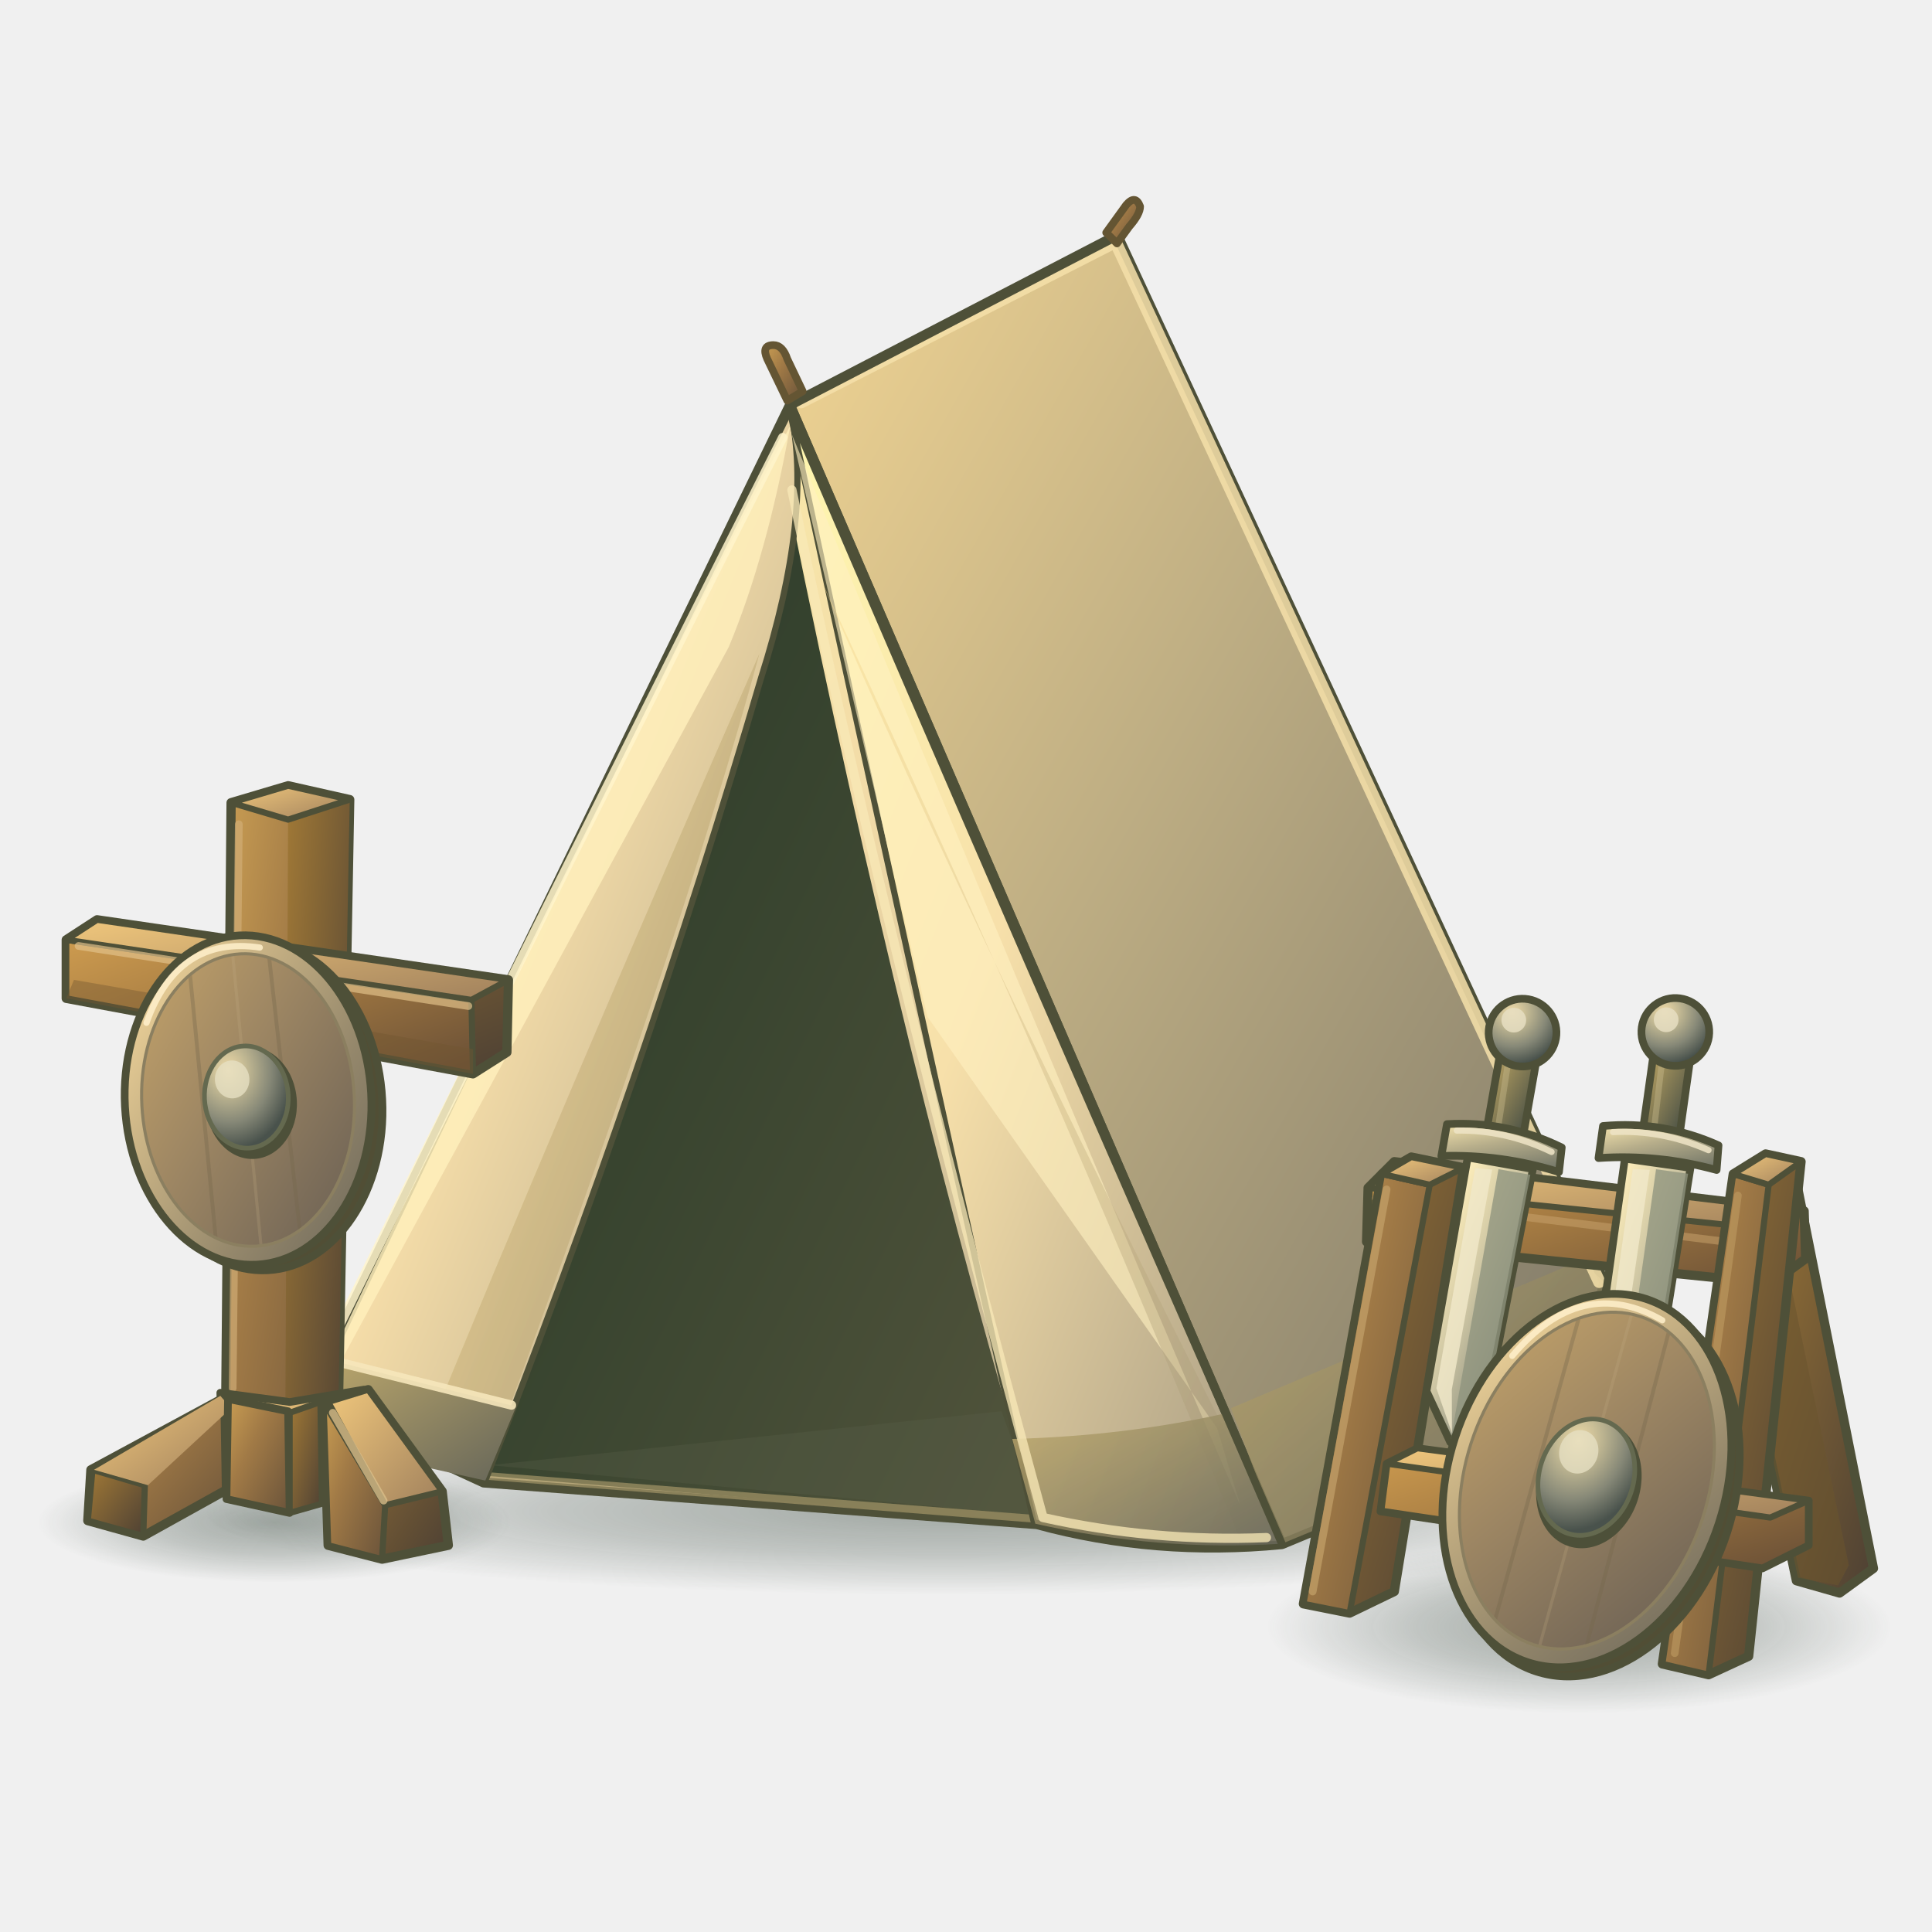
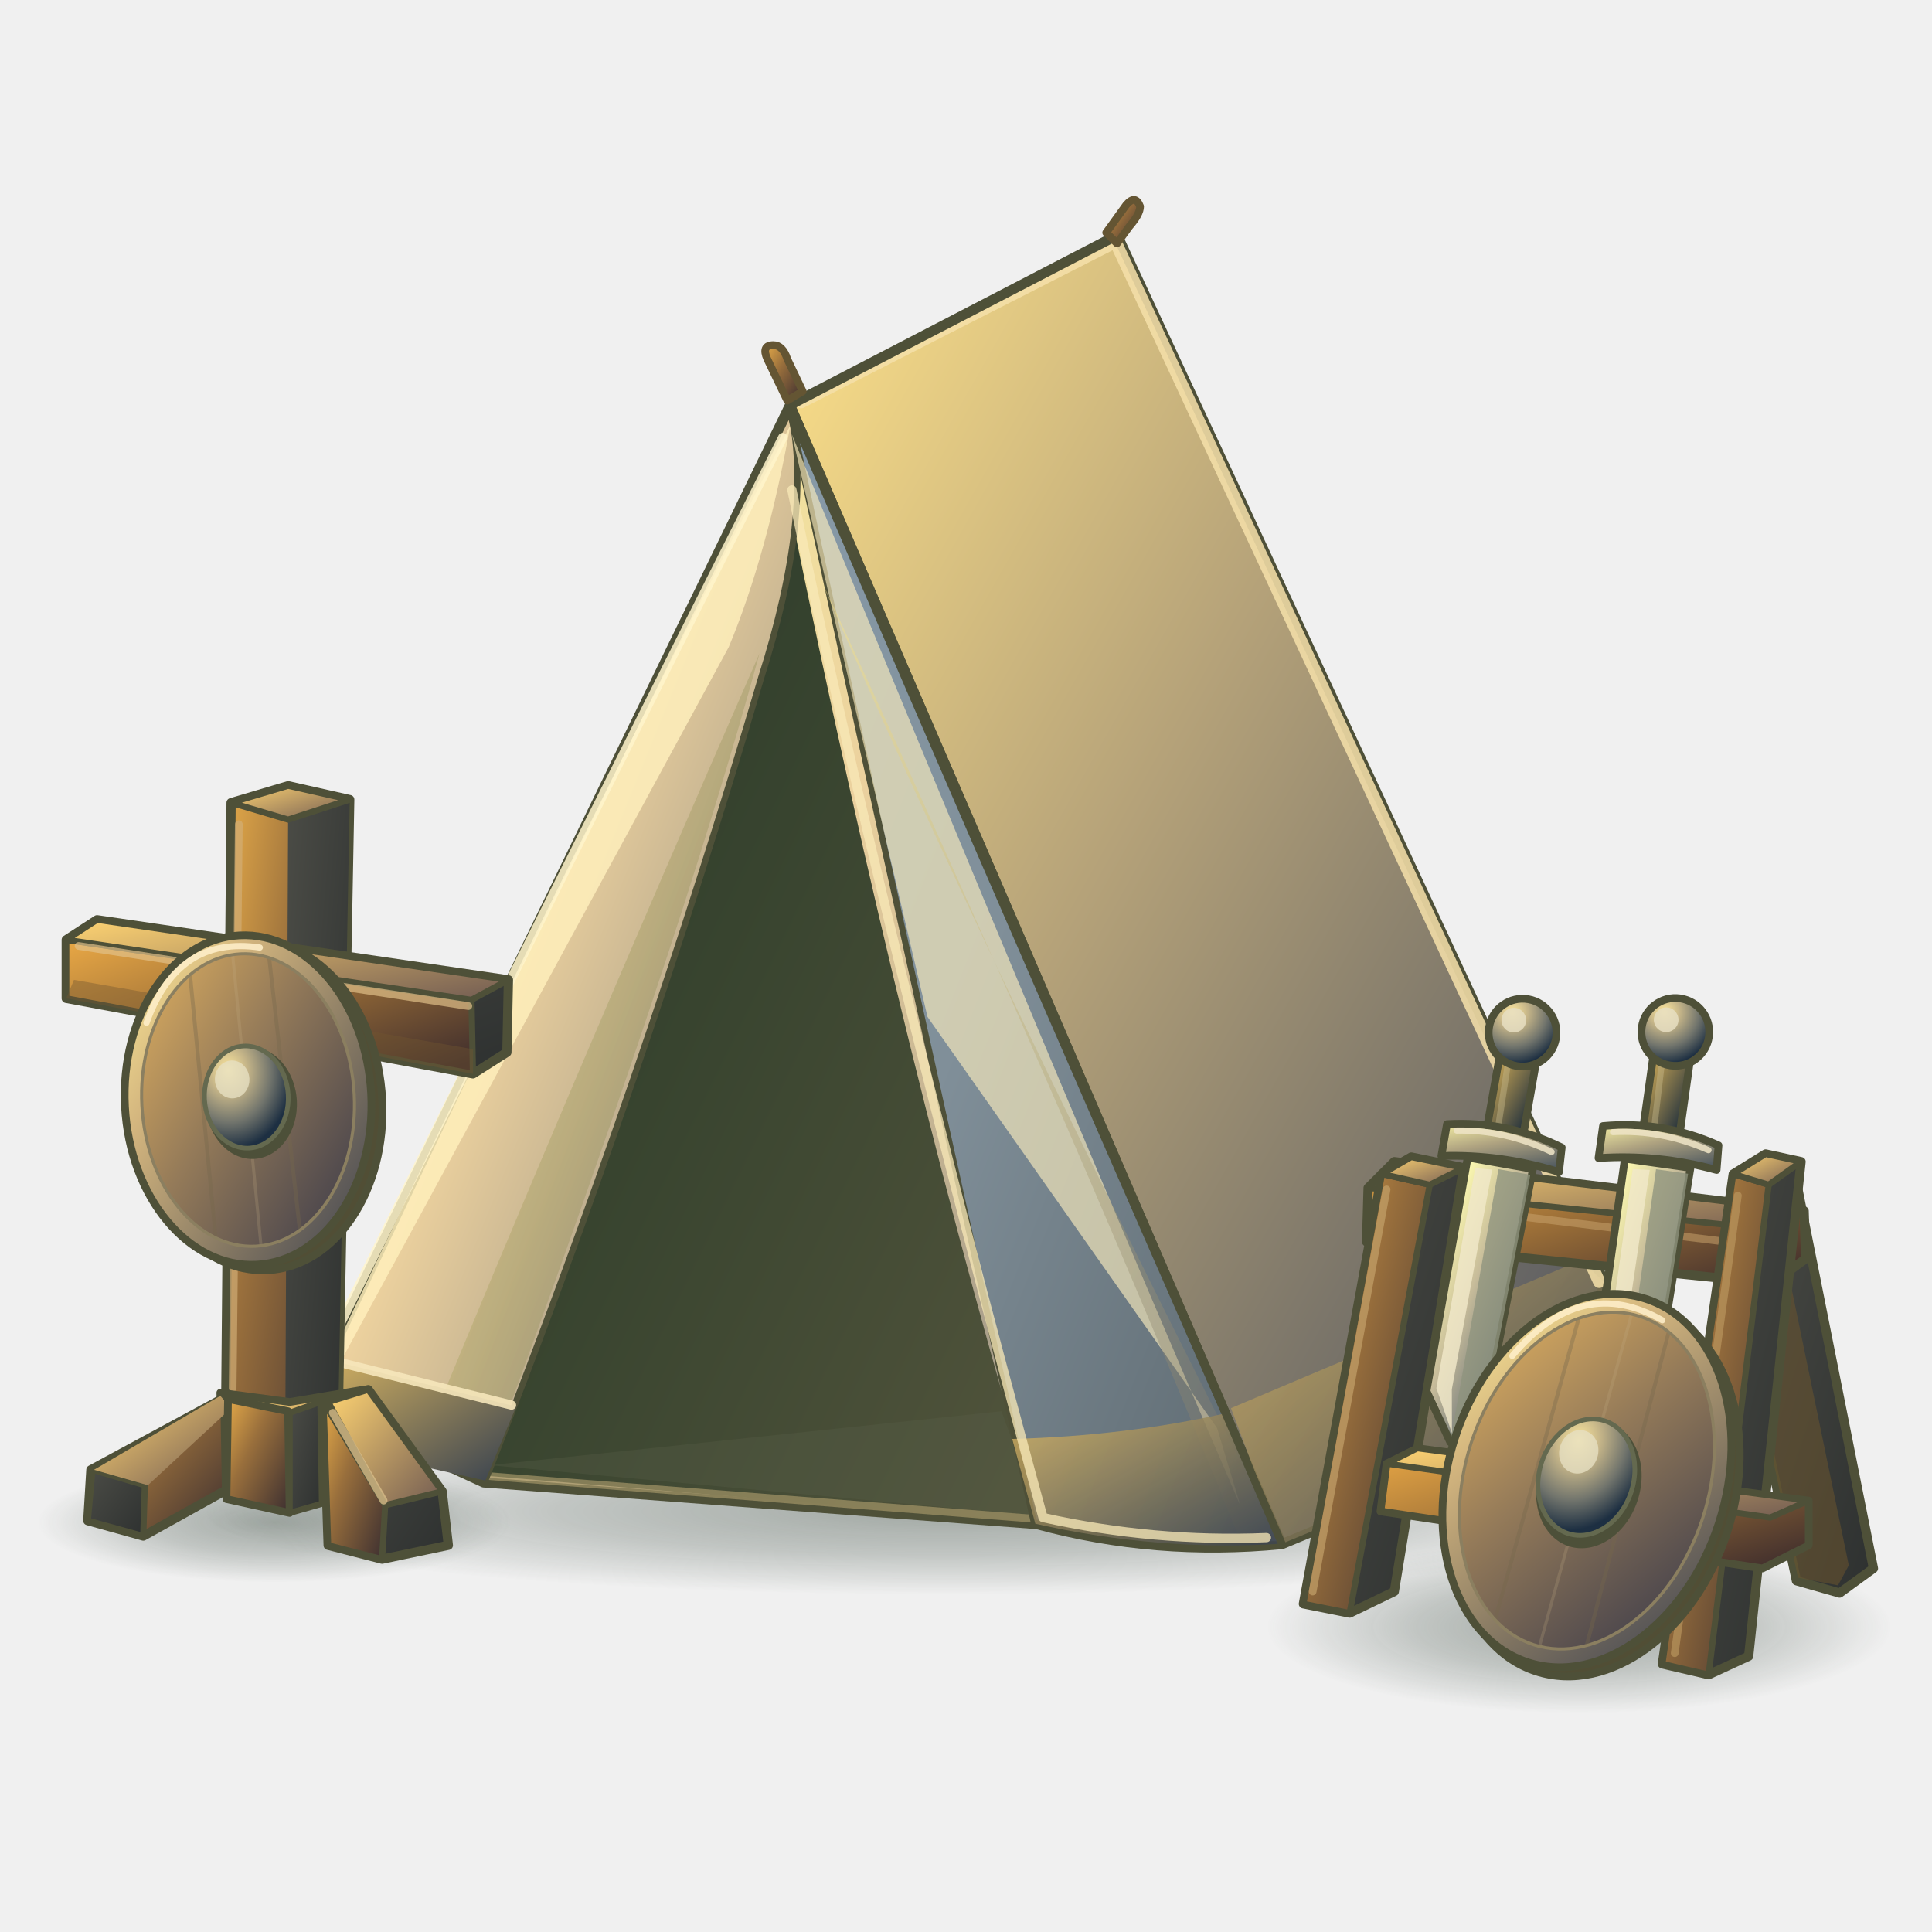
<svg xmlns="http://www.w3.org/2000/svg" width="512" height="512" viewBox="0 0 1254 1254" role="img" aria-labelledby="title description">
  <defs>
    <linearGradient id="canvas-side" x1="0%" y1="0%" x2="100%" y2="90%">
-       <stop offset="0%" stop-color="#f2d593" stop-opacity="1" />
-       <stop offset="45%" stop-color="#bdad83" stop-opacity="1" />
-       <stop offset="100%" stop-color="#807a69" stop-opacity="1" />
+       <stop offset="0%" stop-color="#ffe289" stop-opacity="1" />
+       <stop offset="45%" stop-color="#b5a279" stop-opacity="1" />
+       <stop offset="100%" stop-color="#54575f" stop-opacity="1" />
    </linearGradient>
    <linearGradient id="canvas-front" x1="0%" y1="0%" x2="100%" y2="90%">
-       <stop offset="0%" stop-color="#fff7ac" stop-opacity="1" />
-       <stop offset="48%" stop-color="#f3dca8" stop-opacity="1" />
-       <stop offset="100%" stop-color="#aba288" stop-opacity="1" />
+       <stop offset="0%" stop-color="#ffffa2" stop-opacity="1" />
+       <stop offset="48%" stop-color="#ebd19e" stop-opacity="1" />
+       <stop offset="100%" stop-color="#7f7f7e" stop-opacity="1" />
    </linearGradient>
    <linearGradient id="left-flap" x1="0%" y1="0%" x2="100%" y2="90%">
-       <stop offset="0%" stop-color="#fff9b6" stop-opacity="1" />
-       <stop offset="48%" stop-color="#f4dca8" stop-opacity="1" />
-       <stop offset="100%" stop-color="#a79e84" stop-opacity="1" />
+       <stop offset="0%" stop-color="#ffffac" stop-opacity="1" />
+       <stop offset="48%" stop-color="#ecd19e" stop-opacity="1" />
+       <stop offset="100%" stop-color="#7b7b7a" stop-opacity="1" />
    </linearGradient>
    <linearGradient id="right-flap" x1="0%" y1="0%" x2="100%" y2="90%">
-       <stop offset="0%" stop-color="#fff7b0" stop-opacity="1" />
-       <stop offset="46%" stop-color="#f7e0aa" stop-opacity="1" />
-       <stop offset="100%" stop-color="#ab9f85" stop-opacity="1" />
+       <stop offset="0%" stop-color="#879aa8" stop-opacity="1" />
+       <stop offset="46%" stop-color="#808f99" stop-opacity="1" />
+       <stop offset="100%" stop-color="#5f6b72" stop-opacity="1" />
    </linearGradient>
    <linearGradient id="canvas-fold" x1="0%" y1="0%" x2="100%" y2="90%">
-       <stop offset="0%" stop-color="#fbdb8f" stop-opacity="1" />
-       <stop offset="100%" stop-color="#a19577" stop-opacity="1" />
+       <stop offset="0%" stop-color="#ffe885" stop-opacity="1" />
+       <stop offset="100%" stop-color="#75726d" stop-opacity="1" />
    </linearGradient>
    <linearGradient id="entrance-shadow" x1="0%" y1="0%" x2="100%" y2="90%">
      <stop offset="0%" stop-color="#28382a" stop-opacity="1" />
      <stop offset="45%" stop-color="#38442f" stop-opacity="1" />
      <stop offset="100%" stop-color="#50533b" stop-opacity="1" />
    </linearGradient>
    <linearGradient id="canvas-hem" x1="0%" y1="0%" x2="100%" y2="90%">
-       <stop offset="0%" stop-color="#bea96c" stop-opacity="1" />
-       <stop offset="100%" stop-color="#6a695a" stop-opacity="1" />
+       <stop offset="0%" stop-color="#dab662" stop-opacity="1" />
+       <stop offset="100%" stop-color="#3e4650" stop-opacity="1" />
    </linearGradient>
    <linearGradient id="timber-front" x1="0%" y1="0%" x2="100%" y2="90%">
-       <stop offset="0%" stop-color="#ca9e53" stop-opacity="1" />
-       <stop offset="42%" stop-color="#a17a46" stop-opacity="1" />
-       <stop offset="100%" stop-color="#6e563b" stop-opacity="1" />
+       <stop offset="0%" stop-color="#e6ab49" stop-opacity="1" />
+       <stop offset="42%" stop-color="#996f3c" stop-opacity="1" />
+       <stop offset="100%" stop-color="#423331" stop-opacity="1" />
    </linearGradient>
    <linearGradient id="timber-side" x1="0%" y1="0%" x2="100%" y2="90%">
-       <stop offset="0%" stop-color="#a17936" stop-opacity="1" />
-       <stop offset="100%" stop-color="#514334" stop-opacity="1" />
+       <stop offset="0%" stop-color="#4b4c46" stop-opacity="1" />
+       <stop offset="100%" stop-color="#2f3231" stop-opacity="1" />
    </linearGradient>
    <linearGradient id="timber-top" x1="0%" y1="0%" x2="100%" y2="90%">
-       <stop offset="0%" stop-color="#f0c77c" stop-opacity="1" />
-       <stop offset="100%" stop-color="#a4845e" stop-opacity="1" />
+       <stop offset="0%" stop-color="#ffd472" stop-opacity="1" />
+       <stop offset="100%" stop-color="#786154" stop-opacity="1" />
    </linearGradient>
    <linearGradient id="rail-front" x1="0%" y1="0%" x2="100%" y2="90%">
-       <stop offset="0%" stop-color="#cd9b4f" stop-opacity="1" />
-       <stop offset="50%" stop-color="#a17841" stop-opacity="1" />
-       <stop offset="100%" stop-color="#6d5237" stop-opacity="1" />
+       <stop offset="0%" stop-color="#e9a845" stop-opacity="1" />
+       <stop offset="50%" stop-color="#996d37" stop-opacity="1" />
+       <stop offset="100%" stop-color="#412f2d" stop-opacity="1" />
    </linearGradient>
    <linearGradient id="shield-rim" x1="0%" y1="0%" x2="100%" y2="90%">
-       <stop offset="0%" stop-color="#fee0a3" stop-opacity="1" />
-       <stop offset="30%" stop-color="#cfb888" stop-opacity="1" />
-       <stop offset="70%" stop-color="#94876b" stop-opacity="1" />
-       <stop offset="100%" stop-color="#706a5c" stop-opacity="1" />
+       <stop offset="0%" stop-color="#ffed99" stop-opacity="1" />
+       <stop offset="30%" stop-color="#d3b57e" stop-opacity="1" />
+       <stop offset="70%" stop-color="#807461" stop-opacity="1" />
+       <stop offset="100%" stop-color="#444752" stop-opacity="1" />
    </linearGradient>
    <linearGradient id="shield-wood" x1="0%" y1="0%" x2="100%" y2="90%">
-       <stop offset="0%" stop-color="#c4a36a" stop-opacity="1" />
-       <stop offset="45%" stop-color="#9d8663" stop-opacity="1" />
-       <stop offset="100%" stop-color="#6d6255" stop-opacity="1" />
+       <stop offset="0%" stop-color="#e0b060" stop-opacity="1" />
+       <stop offset="45%" stop-color="#957b59" stop-opacity="1" />
+       <stop offset="100%" stop-color="#413f4b" stop-opacity="1" />
    </linearGradient>
    <linearGradient id="steel" x1="0%" y1="0%" x2="100%" y2="90%">
-       <stop offset="0%" stop-color="#ffefbb" stop-opacity="1" />
-       <stop offset="45%" stop-color="#cfc7a4" stop-opacity="1" />
-       <stop offset="100%" stop-color="#83887c" stop-opacity="1" />
+       <stop offset="0%" stop-color="#fffcb1" stop-opacity="1" />
+       <stop offset="45%" stop-color="#c7bc9a" stop-opacity="1" />
+       <stop offset="100%" stop-color="#576572" stop-opacity="1" />
    </linearGradient>
    <linearGradient id="sword-guard" x1="0%" y1="0%" x2="100%" y2="90%">
-       <stop offset="0%" stop-color="#ffedb3" stop-opacity="1" />
-       <stop offset="45%" stop-color="#b6ad8a" stop-opacity="1" />
-       <stop offset="100%" stop-color="#6b7064" stop-opacity="1" />
+       <stop offset="0%" stop-color="#fffaa9" stop-opacity="1" />
+       <stop offset="45%" stop-color="#aea280" stop-opacity="1" />
+       <stop offset="100%" stop-color="#3f4d5a" stop-opacity="1" />
    </linearGradient>
    <linearGradient id="sword-grip" x1="0%" y1="0%" x2="100%" y2="90%">
-       <stop offset="0%" stop-color="#bda563" stop-opacity="1" />
-       <stop offset="100%" stop-color="#4d5346" stop-opacity="1" />
+       <stop offset="0%" stop-color="#d9b259" stop-opacity="1" />
+       <stop offset="100%" stop-color="#21303c" stop-opacity="1" />
    </linearGradient>
    <radialGradient id="shield-boss" cx="30%" cy="23%" r="77%">
-       <stop offset="0%" stop-color="#f1dca8" stop-opacity="1" />
-       <stop offset="30%" stop-color="#c0b792" stop-opacity="1" />
-       <stop offset="66%" stop-color="#868877" stop-opacity="1" />
-       <stop offset="100%" stop-color="#49524c" stop-opacity="1" />
+       <stop offset="0%" stop-color="#ffe99e" stop-opacity="1" />
+       <stop offset="30%" stop-color="#c4b488" stop-opacity="1" />
+       <stop offset="66%" stop-color="#72756d" stop-opacity="1" />
+       <stop offset="100%" stop-color="#1d2f42" stop-opacity="1" />
    </radialGradient>
    <radialGradient id="ground-shadow" cx="50%" cy="50%" r="50%">
      <stop offset="0%" stop-color="#27392d" stop-opacity="0.39" />
      <stop offset="50%" stop-color="#27392d" stop-opacity="0.24" />
      <stop offset="78%" stop-color="#27392d" stop-opacity="0.11" />
      <stop offset="100%" stop-color="#27392d" stop-opacity="0" />
    </radialGradient>
    <clipPath id="dummy-shield-face-clip">
      <ellipse cx="0" cy="0" rx="68" ry="94" fill="white" />
    </clipPath>
    <clipPath id="leaning-shield-face-clip">
      <ellipse cx="0" cy="0" rx="78" ry="111" fill="white" />
    </clipPath>
  </defs>
  <g id="contact-shadows">
    <ellipse cx="612" cy="981" rx="479" ry="54" fill="url(#ground-shadow)" />
    <ellipse cx="178" cy="988" rx="153" ry="39" fill="url(#ground-shadow)" />
    <ellipse cx="1025" cy="1056" rx="202" ry="56" fill="url(#ground-shadow)" />
  </g>
  <g id="tent">
    <path d="M199 909 L513 263 L725 153 L1041 832 L1020 924 L832 1002 Q750 1010 673 989 L314 962 Z" fill="url(#canvas-side)" stroke="#4e5038" stroke-width="7" stroke-linejoin="round" stroke-linecap="round" />
    <path d="M513 263 L725 153 L1041 832 L1020 924 L832 1002 Z" fill="url(#canvas-side)" stroke="#4e5038" stroke-width="6" stroke-linejoin="round" stroke-linecap="round" />
    <path d="M513 263 L832 1002 Q750 1010 673 989 L314 962 L199 909 Z" fill="url(#canvas-front)" stroke="#4e5038" stroke-width="6" stroke-linejoin="round" stroke-linecap="round" />
    <path d="M513 331 Q482 527 317 958 L675 988 Q587 696 513 331 Z" fill="url(#entrance-shadow)" />
    <path d="M318 951 L650 916 L675 984 Z" fill="#596047" opacity=".32" />
    <path d="M316 958 L674 986" fill="none" opacity=".7" stroke="#a29466" stroke-width="5" stroke-linejoin="round" stroke-linecap="round" />
    <path d="M513 266 Q528 333 494 440 Q418 699 315 961 L201 910 Q353 589 513 266 Z" fill="url(#left-flap)" stroke="#4e5038" stroke-width="4" stroke-linejoin="round" stroke-linecap="round" />
    <path d="M513 276 Q498 360 473 420 L221 884 L201 910 Q353 589 513 276 Z" fill="#ffefbc" opacity=".83" />
    <path d="M493 424 Q441 615 315 956 L273 941 Q363 721 493 424 Z" fill="url(#canvas-fold)" opacity=".8" />
    <path d="M211 882 L335 913 L315 961 L199 935 L201 910 Z" fill="url(#canvas-hem)" />
    <path d="M215 883 L332 912" fill="none" opacity=".9" stroke="#f6e7bb" stroke-width="6" stroke-linejoin="round" stroke-linecap="round" />
    <path d="M216 869 Q362 573 508 284" fill="none" opacity=".85" stroke="#fff4cb" stroke-width="6" stroke-linejoin="round" stroke-linecap="round" />
    <path d="M513 268 Q558 481 671 988 Q747 1007 832 1002 Q670 634 513 268 Z" fill="url(#right-flap)" stroke="#4e5038" stroke-width="4" stroke-linejoin="round" stroke-linecap="round" />
    <path d="M514 282 Q554 456 602 660 L790 927 L805 977 Q692 716 514 282 Z" fill="#fff0c0" opacity=".62" />
    <path d="M530 370 Q640 626 832 1001 L804 997 Q679 690 530 370 Z" fill="url(#canvas-fold)" opacity=".42" />
    <path d="M657 934 Q731 932 797 917 L831 1002 Q752 1007 672 989 Z" fill="url(#canvas-hem)" opacity=".82" />
    <path d="M514 318 Q570 592 677 985 Q749 1001 822 998" fill="none" opacity=".76" stroke="#f8e8b7" stroke-width="6" stroke-linejoin="round" stroke-linecap="round" />
    <path d="M799 914 L1026 818 L1041 832 L1020 924 L832 1002 Z" fill="url(#canvas-hem)" opacity=".75" />
    <path d="M513 263 L832 1002" fill="none" stroke="#4e5038" stroke-width="5" stroke-linejoin="round" stroke-linecap="round" />
    <path d="M520 261 L724 157 L1038 832" fill="none" opacity=".86" stroke="#f5e0a9" stroke-width="8" stroke-linejoin="round" stroke-linecap="round" />
    <path d="M513 263 L725 153" fill="none" stroke="#4e5038" stroke-width="6" stroke-linejoin="round" stroke-linecap="round" />
    <path d="M511 260 L498 233 Q494 224 502 224 Q508 224 511 233 L521 254 Z" fill="url(#timber-front)" stroke="#645533" stroke-width="5" stroke-linejoin="round" stroke-linecap="round" />
    <path d="M718 151 L731 133 Q737 126 740 134 Q740 139 733 147 L725 158 Z" fill="url(#timber-front)" stroke="#645533" stroke-width="5" stroke-linejoin="round" stroke-linecap="round" />
  </g>
  <g id="practice-dummy">
    <path d="M150 521 L187 510 L227 519 L219 948 L195 978 L146 969 Z" fill="url(#timber-front)" stroke="#4e5038" stroke-width="6" stroke-linejoin="round" stroke-linecap="round" />
    <path d="M187 531 L227 519 L219 948 L195 978 L185 968 Z" fill="url(#timber-side)" />
    <path d="M150 521 L187 510 L227 519 L187 532 Z" fill="url(#timber-top)" stroke="#4e5038" stroke-width="4" stroke-linejoin="round" stroke-linecap="round" />
    <path d="M155 535 L151 901" fill="none" opacity=".66" stroke="#d2af78" stroke-width="5" stroke-linejoin="round" stroke-linecap="round" />
    <path d="M43 610 L63 597 L330 636 L329 683 L307 697 L43 648 Z" fill="url(#timber-side)" stroke="#4e5038" stroke-width="6" stroke-linejoin="round" stroke-linecap="round" />
    <path d="M43 610 L306 649 L307 697 L43 648 Z" fill="url(#rail-front)" stroke="#4e5038" stroke-width="4" stroke-linejoin="round" stroke-linecap="round" />
    <path d="M43 610 L63 597 L330 636 L306 649 Z" fill="url(#timber-top)" stroke="#4e5038" stroke-width="4" stroke-linejoin="round" stroke-linecap="round" />
    <path d="M51 614 L304 653" fill="none" opacity=".68" stroke="#e1c18a" stroke-width="5" stroke-linejoin="round" stroke-linecap="round" />
    <path d="M48 636 L307 681 L307 697 L43 648 Z" fill="#71552f" opacity=".4" />
    <path d="M143 904 L188 910 L236 902 L283 966 L247 981 L195 973 L144 937 Z" fill="url(#timber-top)" stroke="#4e5038" stroke-width="5" stroke-linejoin="round" stroke-linecap="round" />
    <path d="M146 907 L147 967 L93 997 L57 987 L59 954 Z" fill="url(#timber-front)" stroke="#4e5038" stroke-width="6" stroke-linejoin="round" stroke-linecap="round" />
    <path d="M60 954 L94 964 L93 997 L57 987 Z" fill="url(#timber-side)" stroke="#4e5038" stroke-width="4" stroke-linejoin="round" stroke-linecap="round" />
    <path d="M61 954 L143 906 L150 914 L96 964 Z" fill="url(#timber-top)" />
    <path d="M148 908 L187 916 L188 982 L147 973 Z" fill="url(#timber-front)" stroke="#4e5038" stroke-width="5" stroke-linejoin="round" stroke-linecap="round" />
    <path d="M188 917 L208 910 L209 976 L188 982 Z" fill="url(#timber-side)" stroke="#4e5038" stroke-width="4" stroke-linejoin="round" stroke-linecap="round" />
    <path d="M210 910 L239 902 L287 968 L291 1003 L248 1012 L213 1003 Z" fill="url(#timber-side)" stroke="#4e5038" stroke-width="6" stroke-linejoin="round" stroke-linecap="round" />
    <path d="M210 910 L250 977 L248 1012 L213 1003 Z" fill="url(#timber-front)" stroke="#4e5038" stroke-width="4" stroke-linejoin="round" stroke-linecap="round" />
    <path d="M213 910 L239 902 L287 968 L250 977 Z" fill="url(#timber-top)" stroke="#4e5038" stroke-width="4" stroke-linejoin="round" stroke-linecap="round" />
    <path d="M216 917 L249 974" fill="none" opacity=".76" stroke="#dbc08b" stroke-width="5" stroke-linejoin="round" stroke-linecap="round" />
    <g id="dummy-shield" transform="translate(161 714) rotate(-3)">
      <ellipse cx="7" cy="4" rx="80" ry="107" fill="#514e35" stroke="#4e5038" stroke-width="5" />
      <ellipse cx="0" cy="0" rx="80" ry="107" fill="url(#shield-rim)" stroke="#4e5038" stroke-width="5" />
      <ellipse cx="0" cy="0" rx="69" ry="95" fill="url(#shield-wood)" stroke="#8b7f60" stroke-width="2" />
      <g id="dummy-shield-planks" clip-path="url(#dummy-shield-face-clip)">
        <path d="M-34.4 -107 L-24.8 107 M17.6 -107 L30.4 107" fill="none" opacity=".36" stroke="#75664c" stroke-width="2.5" stroke-linejoin="round" stroke-linecap="round" />
        <path d="M-5.6 -107 L4.0 107" fill="none" opacity=".22" stroke="#c2ad83" stroke-width="2" stroke-linejoin="round" stroke-linecap="round" />
      </g>
      <path d="M-63.2 -53.5 Q-40.0 -109.14 12.8 -98.44" fill="none" opacity=".85" stroke="#fff0cb" stroke-width="4" stroke-linejoin="round" stroke-linecap="round" />
      <ellipse cx="2" cy="2" rx="29.6" ry="36.38" fill="#4d5039" />
      <ellipse cx="-1" cy="-2" rx="27.2" ry="33.17" fill="url(#shield-boss)" stroke="#64694f" stroke-width="3" />
      <ellipse cx="-9.6" cy="-13.91" rx="11.2" ry="12.305" fill="#e6dfc3" opacity=".79" />
    </g>
  </g>
  <g id="weapon-rack">
    <path d="M1136 774 L1166 767 L1216 1018 L1194 1034 L1166 1026 L1122 818 Z" fill="url(#timber-side)" stroke="#4e5038" stroke-width="6" stroke-linejoin="round" stroke-linecap="round" />
    <path d="M1157 808 L1200 1016 L1193 1029 L1167 1024 L1124 820 Z" fill="#6a542e" opacity=".55" />
    <path d="M888 771 L905 754 L1171 786 L1172 817 L1150 833 L887 806 Z" fill="url(#rail-front)" stroke="#4e5038" stroke-width="6" stroke-linejoin="round" stroke-linecap="round" />
    <path d="M888 771 L905 754 L1171 786 L1150 798 Z" fill="url(#timber-top)" stroke="#4e5038" stroke-width="4" stroke-linejoin="round" stroke-linecap="round" />
    <path d="M893 778 L1153 810" fill="none" opacity=".55" stroke="#c6a16a" stroke-width="5" stroke-linejoin="round" stroke-linecap="round" />
    <path d="M897 762 L916 751 L950 758 L905 1033 L876 1047 L846 1041 Z" fill="url(#timber-side)" stroke="#4e5038" stroke-width="6" stroke-linejoin="round" stroke-linecap="round" />
    <path d="M897 762 L928 769 L876 1047 L846 1041 Z" fill="url(#timber-front)" stroke="#4e5038" stroke-width="4" stroke-linejoin="round" stroke-linecap="round" />
    <path d="M897 762 L916 751 L950 758 L928 769 Z" fill="url(#timber-top)" stroke="#4e5038" stroke-width="4" stroke-linejoin="round" stroke-linecap="round" />
    <path d="M900 772 L852 1033" fill="none" opacity=".7" stroke="#c3a16a" stroke-width="5" stroke-linejoin="round" stroke-linecap="round" />
    <path d="M1125 762 L1146 749 L1169 754 L1135 1075 L1109 1087 L1079 1080 Z" fill="url(#timber-side)" stroke="#4e5038" stroke-width="6" stroke-linejoin="round" stroke-linecap="round" />
    <path d="M1125 762 L1148 769 L1109 1087 L1079 1080 Z" fill="url(#timber-front)" stroke="#4e5038" stroke-width="4" stroke-linejoin="round" stroke-linecap="round" />
    <path d="M1125 762 L1146 749 L1169 754 L1148 769 Z" fill="url(#timber-top)" stroke="#4e5038" stroke-width="4" stroke-linejoin="round" stroke-linecap="round" />
    <path d="M1128 776 L1087 1073" fill="none" opacity=".65" stroke="#bc9860" stroke-width="5" stroke-linejoin="round" stroke-linecap="round" />
    <path d="M900 950 L920 940 L1174 974 L1174 1003 L1144 1018 L896 981 Z" fill="url(#rail-front)" stroke="#4e5038" stroke-width="5" stroke-linejoin="round" stroke-linecap="round" />
    <path d="M900 950 L920 940 L1174 974 L1149 985 Z" fill="url(#timber-top)" stroke="#4e5038" stroke-width="4" stroke-linejoin="round" stroke-linecap="round" />
  </g>
  <g id="left-training-sword" transform="translate(974 751) rotate(10)">
    <path d="M-12 -75 L12 -75 L12 -13 L-12 -13 Z" fill="url(#sword-grip)" stroke="#4e5038" stroke-width="5" stroke-linejoin="round" stroke-linecap="round" />
    <path d="M-6 -66 L-5 -21" fill="none" opacity=".43" stroke="#c7b98c" stroke-width="4" stroke-linejoin="round" stroke-linecap="round" />
    <ellipse cx="0" cy="-82" rx="22" ry="22" fill="url(#shield-boss)" stroke="#4e5038" stroke-width="5" />
    <ellipse cx="-7" cy="-89" rx="8" ry="8" fill="#e6dec2" opacity=".85" />
    <path d="M-21 4 L22 4 L19 157 L0 188 L-21 158 Z" fill="url(#steel)" stroke="#4e5038" stroke-width="5" stroke-linejoin="round" stroke-linecap="round" />
    <path d="M0 8 L21 8 L19 157 L0 188 Z" fill="#8f947d" opacity=".77" />
    <path d="M-15 10 L-15 155 L0 182 L-5 154 L-4 9 Z" fill="#f1e8c9" opacity=".83" />
    <path d="M-38 -15 Q0 -24 38 -13 L39 3 Q0 -2 -38 6 Z" fill="url(#sword-guard)" stroke="#4e5038" stroke-width="5" stroke-linejoin="round" stroke-linecap="round" />
    <path d="M-31 -12 Q0 -18 32 -9" fill="none" opacity=".87" stroke="#eee4c5" stroke-width="4" stroke-linejoin="round" stroke-linecap="round" />
  </g>
  <g id="right-training-sword" transform="translate(1076 751) rotate(8)">
    <path d="M-12 -75 L12 -75 L12 -13 L-12 -13 Z" fill="url(#sword-grip)" stroke="#4e5038" stroke-width="5" stroke-linejoin="round" stroke-linecap="round" />
    <path d="M-6 -66 L-5 -21" fill="none" opacity=".43" stroke="#c7b98c" stroke-width="4" stroke-linejoin="round" stroke-linecap="round" />
    <ellipse cx="0" cy="-82" rx="22" ry="22" fill="url(#shield-boss)" stroke="#4e5038" stroke-width="5" />
    <ellipse cx="-7" cy="-89" rx="8" ry="8" fill="#e6dec2" opacity=".85" />
    <path d="M-21 4 L22 4 L19 157 L0 188 L-21 158 Z" fill="url(#steel)" stroke="#4e5038" stroke-width="5" stroke-linejoin="round" stroke-linecap="round" />
    <path d="M0 8 L21 8 L19 157 L0 188 Z" fill="#8f947d" opacity=".77" />
    <path d="M-15 10 L-15 155 L0 182 L-5 154 L-4 9 Z" fill="#f1e8c9" opacity=".83" />
    <path d="M-38 -15 Q0 -24 38 -13 L39 3 Q0 -2 -38 6 Z" fill="url(#sword-guard)" stroke="#4e5038" stroke-width="5" stroke-linejoin="round" stroke-linecap="round" />
    <path d="M-31 -12 Q0 -18 32 -9" fill="none" opacity=".87" stroke="#eee4c5" stroke-width="4" stroke-linejoin="round" stroke-linecap="round" />
  </g>
  <g id="leaning-shield" transform="translate(1030 961) rotate(18)">
    <ellipse cx="7" cy="4" rx="90" ry="124" fill="#514e35" stroke="#4e5038" stroke-width="5" />
    <ellipse cx="0" cy="0" rx="90" ry="124" fill="url(#shield-rim)" stroke="#4e5038" stroke-width="5" />
    <ellipse cx="0" cy="0" rx="79" ry="112" fill="url(#shield-wood)" stroke="#8b7f60" stroke-width="2" />
    <g id="leaning-shield-planks" clip-path="url(#leaning-shield-face-clip)">
      <path d="M-38.7 -124 L-27.9 124 M19.8 -124 L34.2 124" fill="none" opacity=".36" stroke="#75664c" stroke-width="2.5" stroke-linejoin="round" stroke-linecap="round" />
      <path d="M-6.3 -124 L4.5 124" fill="none" opacity=".22" stroke="#c2ad83" stroke-width="2" stroke-linejoin="round" stroke-linecap="round" />
    </g>
    <path d="M-71.1 -62.0 Q-45.0 -126.48 14.4 -114.08" fill="none" opacity=".85" stroke="#fff0cb" stroke-width="4" stroke-linejoin="round" stroke-linecap="round" />
    <ellipse cx="2" cy="2" rx="33.3" ry="42.16" fill="#4d5039" />
    <ellipse cx="-1" cy="-2" rx="30.6" ry="38.44" fill="url(#shield-boss)" stroke="#64694f" stroke-width="3" />
    <ellipse cx="-10.8" cy="-16.12" rx="12.6" ry="14.26" fill="#e6dfc3" opacity=".79" />
  </g>
</svg>
